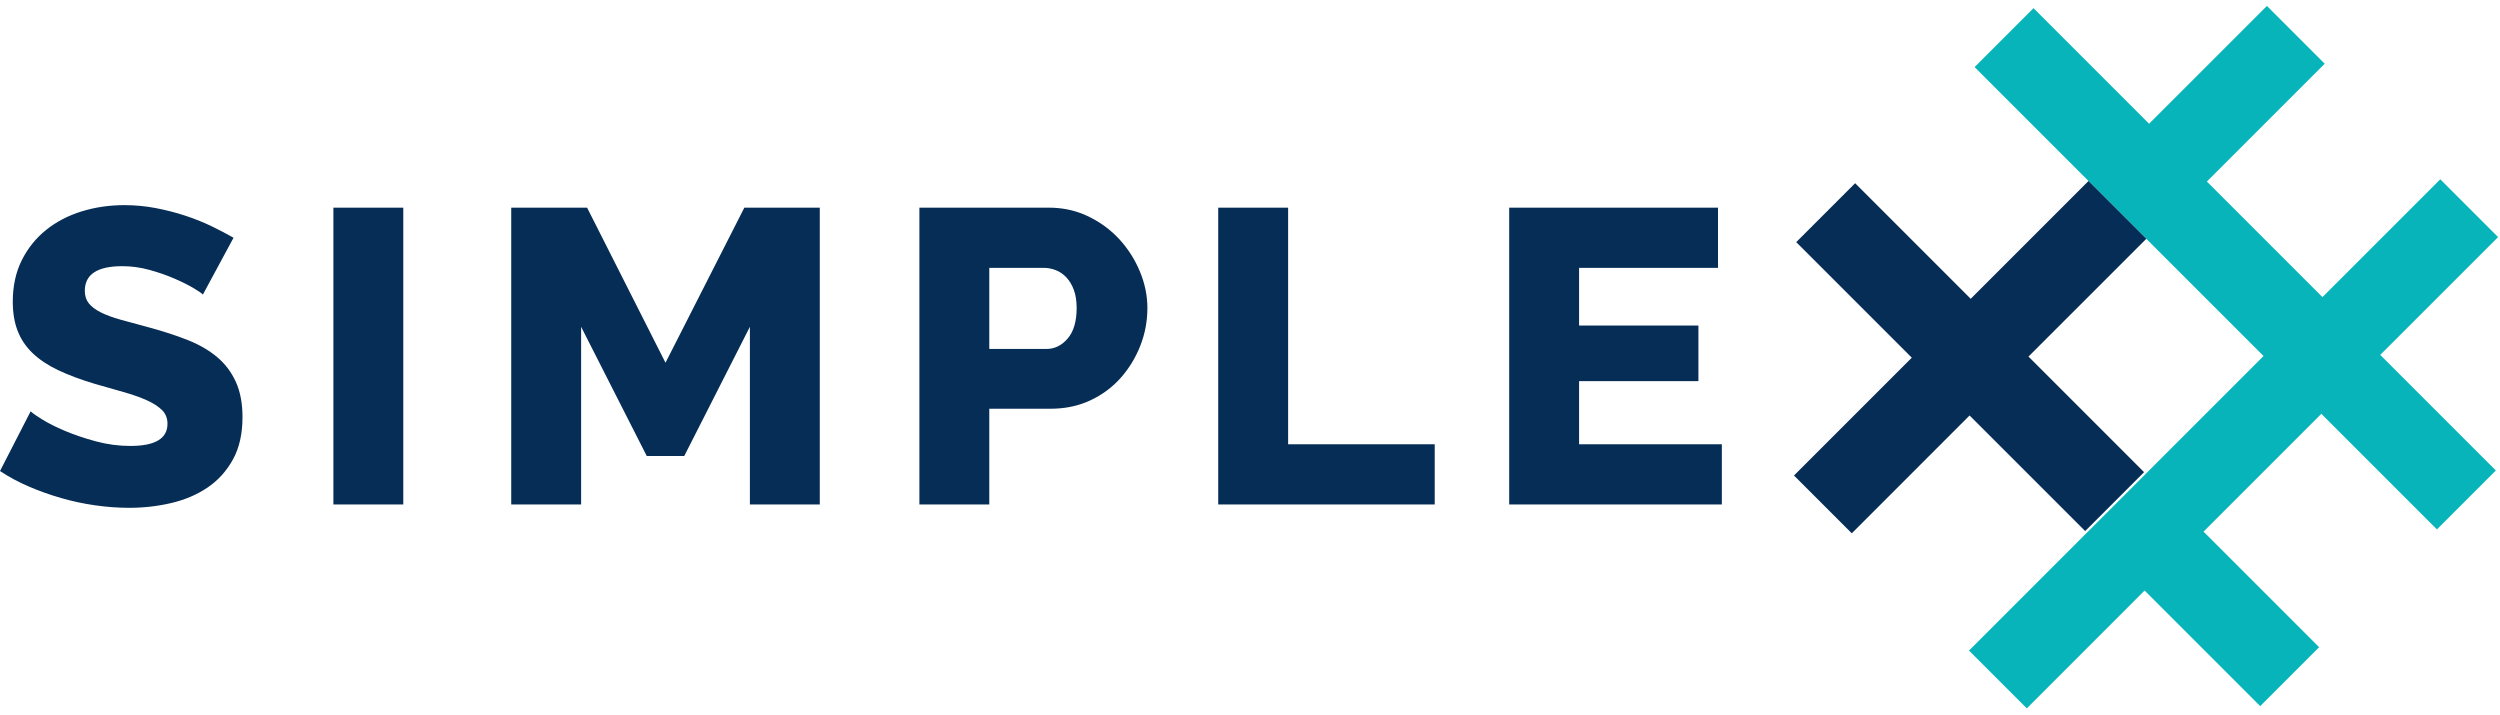
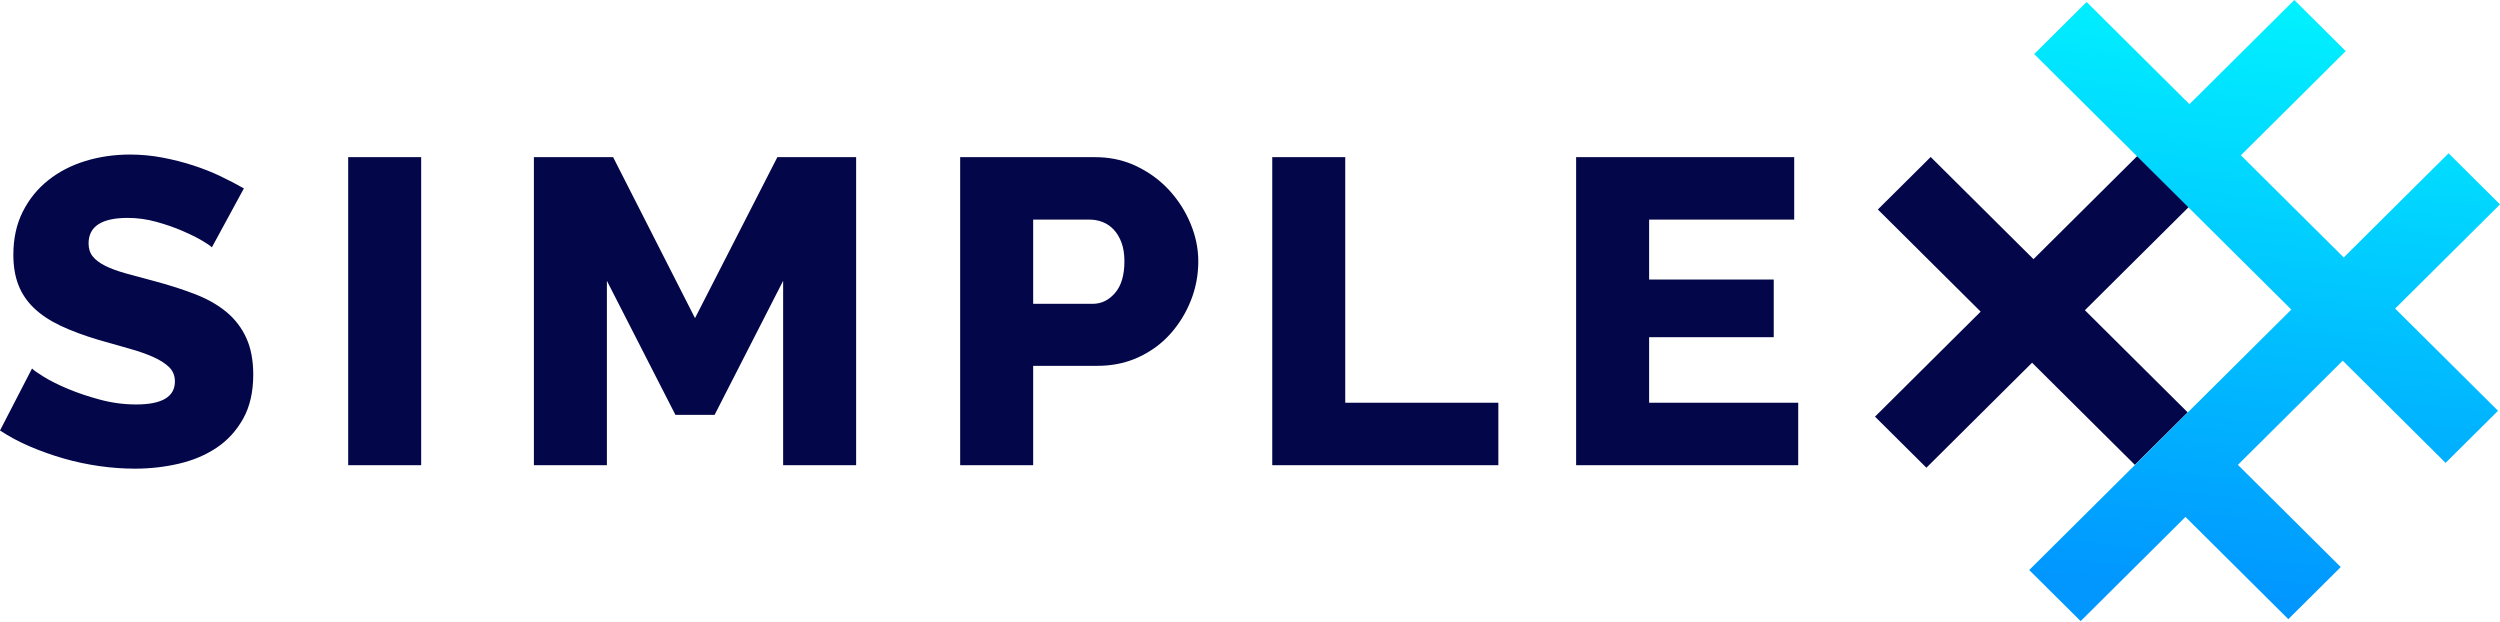
- <svg xmlns="http://www.w3.org/2000/svg" width="161px" height="46px" viewBox="0 0 161 46" version="1.1">
-   <g id="Page-1" stroke="none" stroke-width="1" fill="none" fill-rule="evenodd">
-     <g id="web_05_01" transform="translate(-38, -22)">
-       <g id="top-bar">
-         <g id="logo-light-2-copy-3" transform="translate(38, 15)">
-           <g id="logo-light-2">
-             <g id="Group-3" transform="translate(0, 20.21053)" fill="#062D56">
-               <path d="M8.014,2.0352042e-14 C8.691,2.0352042e-14 9.359,0.063 10.018,0.188 C10.676,0.314 11.308,0.476 11.911,0.673 C12.515,0.871 13.078,1.095 13.599,1.346 C14.121,1.598 14.601,1.849 15.04,2.1 L15.04,2.1 L13.064,5.762 L13.037,5.732 C12.959,5.655 12.776,5.531 12.488,5.358 C12.158,5.16 11.747,4.954 11.253,4.739 C10.759,4.523 10.219,4.335 9.633,4.173 C9.048,4.012 8.462,3.931 7.877,3.931 C6.267,3.931 5.462,4.46 5.462,5.519 C5.462,5.843 5.549,6.112 5.722,6.327 C5.896,6.543 6.152,6.736 6.491,6.906 C6.829,7.077 7.255,7.234 7.767,7.377 C8.279,7.521 8.874,7.682 9.551,7.862 C10.484,8.113 11.326,8.387 12.076,8.683 C12.826,8.979 13.462,9.347 13.984,9.787 C14.505,10.227 14.908,10.761 15.191,11.389 C15.475,12.017 15.617,12.771 15.617,13.651 C15.617,14.728 15.411,15.638 14.999,16.383 C14.587,17.128 14.043,17.73 13.366,18.187 C12.689,18.645 11.911,18.977 11.033,19.184 C10.155,19.39 9.249,19.493 8.316,19.493 C7.602,19.493 6.871,19.439 6.12,19.332 C5.37,19.224 4.638,19.067 3.925,18.86 C3.211,18.654 2.52,18.407 1.853,18.12 C1.185,17.833 0.567,17.501 2.08896231e-13,17.124 L2.08896231e-13,17.124 L1.976,13.274 L2.011,13.311 C2.111,13.407 2.337,13.565 2.69,13.785 C3.092,14.036 3.591,14.288 4.185,14.539 C4.78,14.79 5.443,15.015 6.175,15.212 C6.907,15.41 7.648,15.508 8.398,15.508 C9.99,15.508 10.786,15.033 10.786,14.081 C10.786,13.722 10.667,13.426 10.429,13.193 C10.191,12.96 9.862,12.749 9.441,12.56 C9.02,12.372 8.522,12.197 7.946,12.035 C7.369,11.874 6.742,11.694 6.065,11.497 C5.169,11.227 4.391,10.936 3.733,10.622 C3.074,10.307 2.53,9.944 2.1,9.531 C1.67,9.118 1.349,8.643 1.139,8.104 C0.929,7.566 0.823,6.937 0.823,6.219 C0.823,5.214 1.015,4.326 1.4,3.554 C1.784,2.782 2.305,2.132 2.964,1.602 C3.623,1.072 4.387,0.673 5.256,0.404 C6.125,0.135 7.044,2.0352042e-14 8.014,2.0352042e-14 Z M25.971,0.162 L25.971,19.278 L21.47,19.278 L21.47,0.162 L25.971,0.162 Z M37.808,0.162 L42.858,10.15 L47.936,0.162 L52.794,0.162 L52.794,19.278 L48.293,19.278 L48.293,7.835 L44.066,16.155 L41.651,16.155 L37.424,7.835 L37.424,19.278 L32.923,19.278 L32.923,0.162 L37.808,0.162 Z M82.955,0.162 L82.955,15.401 L92.396,15.401 L92.396,19.278 L78.453,19.278 L78.453,0.162 L82.955,0.162 Z M110.64,0.162 L110.64,4.039 L101.693,4.039 L101.693,7.754 L109.378,7.754 L109.378,11.335 L101.693,11.335 L101.693,15.401 L110.887,15.401 L110.887,19.278 L97.192,19.278 L97.192,0.162 L110.64,0.162 Z M67.525,0.162 L67.833,0.169 C68.647,0.206 69.4,0.392 70.091,0.727 C70.869,1.104 71.537,1.598 72.095,2.208 C72.653,2.818 73.092,3.509 73.412,4.281 C73.732,5.053 73.892,5.834 73.892,6.623 C73.892,7.467 73.741,8.275 73.439,9.047 C73.137,9.818 72.717,10.509 72.177,11.12 C71.637,11.73 70.983,12.215 70.215,12.574 C69.531,12.893 68.783,13.07 67.97,13.105 L67.662,13.112 L63.71,13.112 L63.71,19.278 L59.209,19.278 L59.209,0.162 L67.525,0.162 Z M67.223,4.039 L63.71,4.039 L63.71,9.262 L67.388,9.262 C67.918,9.262 68.376,9.038 68.76,8.589 C69.144,8.14 69.336,7.485 69.336,6.623 C69.336,6.175 69.277,5.789 69.158,5.466 C69.039,5.143 68.879,4.873 68.678,4.658 C68.476,4.442 68.248,4.285 67.991,4.187 C67.735,4.088 67.479,4.039 67.223,4.039 Z" id="Combined-Shape" />
-             </g>
-             <g id="logo_shape_dark-copy-2" transform="translate(107.5628, 0)">
-               <g id="logo_shape_dark" transform="translate(-0, 0)">
-                 <path d="M19.965,24.736 L19.965,35.263 L25.33,35.263 L25.33,35.261 L36.06,35.262 L36.059,24.736 L36.06,24.737 L36.06,19.474 L25.33,19.473 L25.33,19.472 L36.06,19.473 L36.06,8.947 L41.425,8.947 L41.425,19.473 L52.156,19.474 L52.156,24.737 L41.425,24.736 L41.425,35.262 L52.156,35.263 L52.156,40.526 L41.425,40.525 L41.425,51.053 L36.06,51.053 L36.06,40.525 L25.33,40.525 L25.33,51.053 L19.965,51.053 L19.965,40.525 L9.235,40.526 L9.235,35.263 L19.965,35.262 L19.964,24.736 L19.965,24.736 Z" id="Combined-Shape" fill="#07B4B9" transform="translate(30.69534, 30) rotate(-45) translate(-30.69534, -30) " />
-                 <path d="M21.997,16.842 L21.997,27.368 L32.727,27.368 L32.727,32.632 L21.997,32.631 L21.997,43.158 L16.632,43.158 L16.632,32.631 L5.902,32.632 L5.902,27.368 L16.632,27.368 L16.632,16.842 L21.997,16.842 Z" id="Combined-Shape" fill="#062D56" transform="translate(19.31429, 30) rotate(-45) translate(-19.31429, -30) " />
-               </g>
-             </g>
-           </g>
-         </g>
-       </g>
-     </g>
-   </g>
+ <svg xmlns="http://www.w3.org/2000/svg" width="161" height="40" viewBox="0 0 161 40" fill="none">
+   <path fill-rule="evenodd" clip-rule="evenodd" d="M8.37 9.953C9.077 9.953 9.774 10.018 10.462 10.149C11.15 10.279 11.809 10.447 12.44 10.652C13.07 10.857 13.658 11.089 14.203 11.35C14.747 11.611 15.249 11.872 15.707 12.133L13.643 15.932L13.615 15.901C13.534 15.822 13.343 15.693 13.042 15.513C12.698 15.308 12.268 15.094 11.752 14.871C11.236 14.647 10.672 14.452 10.061 14.284C9.449 14.116 8.838 14.033 8.226 14.033C6.545 14.033 5.704 14.582 5.704 15.681C5.704 16.016 5.795 16.296 5.976 16.519C6.158 16.743 6.425 16.943 6.779 17.12C7.132 17.297 7.577 17.46 8.112 17.609C8.647 17.758 9.268 17.925 9.975 18.112C10.949 18.373 11.828 18.657 12.612 18.964C13.395 19.271 14.059 19.653 14.604 20.11C15.148 20.566 15.569 21.12 15.865 21.772C16.161 22.424 16.309 23.206 16.309 24.119C16.309 25.237 16.094 26.182 15.664 26.955C15.234 27.728 14.666 28.352 13.959 28.827C13.252 29.302 12.44 29.647 11.523 29.861C10.605 30.075 9.659 30.182 8.685 30.182C7.94 30.182 7.175 30.126 6.392 30.015C5.608 29.903 4.844 29.74 4.099 29.526C3.354 29.311 2.632 29.055 1.935 28.757C1.237 28.459 0.592 28.114 0 27.723L2.064 23.728L2.1 23.767C2.205 23.866 2.441 24.03 2.809 24.259C3.229 24.52 3.75 24.78 4.371 25.041C4.992 25.302 5.685 25.535 6.449 25.74C7.213 25.945 7.987 26.047 8.771 26.047C10.433 26.047 11.264 25.553 11.264 24.566C11.264 24.194 11.14 23.886 10.892 23.644C10.643 23.402 10.3 23.183 9.86 22.987C9.421 22.792 8.9 22.61 8.298 22.443C7.696 22.275 7.042 22.089 6.335 21.884C5.398 21.604 4.586 21.302 3.898 20.976C3.21 20.65 2.642 20.273 2.193 19.844C1.744 19.416 1.409 18.922 1.19 18.363C0.97 17.804 0.86 17.152 0.86 16.407C0.86 15.364 1.061 14.442 1.462 13.641C1.863 12.84 2.408 12.165 3.096 11.616C3.784 11.066 4.581 10.652 5.489 10.372C6.397 10.093 7.357 9.953 8.37 9.953ZM27.123 10.121V29.959H22.423V10.121H27.123ZM39.485 10.121L44.759 20.487L50.062 10.121H55.135V29.959H50.434V18.084L46.02 26.718H43.498L39.084 18.084V29.959H34.383V10.121H39.485ZM86.634 10.121V25.935H96.494V29.959H81.933V10.121H86.634ZM115.547 10.121V14.144H106.203V18H114.229V21.716H106.203V25.935H115.805V29.959H101.502V10.121H115.547ZM70.52 10.121L70.842 10.128C71.692 10.167 72.478 10.36 73.2 10.707C74.012 11.099 74.709 11.611 75.292 12.244C75.875 12.878 76.334 13.595 76.668 14.396C77.002 15.197 77.17 16.007 77.17 16.826C77.17 17.702 77.012 18.54 76.697 19.341C76.381 20.142 75.942 20.859 75.378 21.493C74.814 22.126 74.131 22.629 73.329 23.001C72.615 23.333 71.834 23.517 70.985 23.553L70.663 23.56H66.536V29.959H61.835V10.121H70.52ZM70.204 14.144H66.536V19.565H70.376C70.931 19.565 71.408 19.332 71.81 18.866C72.211 18.401 72.412 17.721 72.412 16.826C72.412 16.361 72.349 15.96 72.225 15.625C72.101 15.29 71.934 15.01 71.724 14.787C71.513 14.563 71.275 14.4 71.007 14.298C70.74 14.195 70.472 14.144 70.204 14.144Z" fill="#030749" />
+   <path fill-rule="evenodd" clip-rule="evenodd" d="M124.336 10.11L130.957 16.689L137.762 9.927L141.072 13.217L134.267 19.978L140.888 26.558L137.486 29.938L130.865 23.359L124.06 30.121L120.75 26.832L127.554 20.07L120.934 13.491L124.336 10.11Z" fill="#030749" />
+   <path fill-rule="evenodd" clip-rule="evenodd" d="M137.433 30L140.809 26.645L140.807 26.645L147.56 19.936L140.936 13.355L140.937 13.355L137.625 10.064L131.002 3.482L134.377 0.127L141.001 6.709L147.753 0L151.065 3.291L144.312 10L150.936 16.581L157.688 9.873L161 13.163L154.247 19.872L160.872 26.454L157.496 29.809L150.871 23.227L144.12 29.936L150.744 36.518L147.368 39.873L140.744 33.29L133.993 40L130.681 36.709L137.433 30Z" fill="url(#paint0_linear_40_164)" />
+   <defs>
+     <linearGradient id="paint0_linear_40_164" x1="135.948" y1="-0.816" x2="132.096" y2="36.986" gradientUnits="userSpaceOnUse">
+       <stop stop-color="#01F1FF" />
+       <stop offset="1" stop-color="#0197FF" />
+     </linearGradient>
+   </defs>
</svg>
